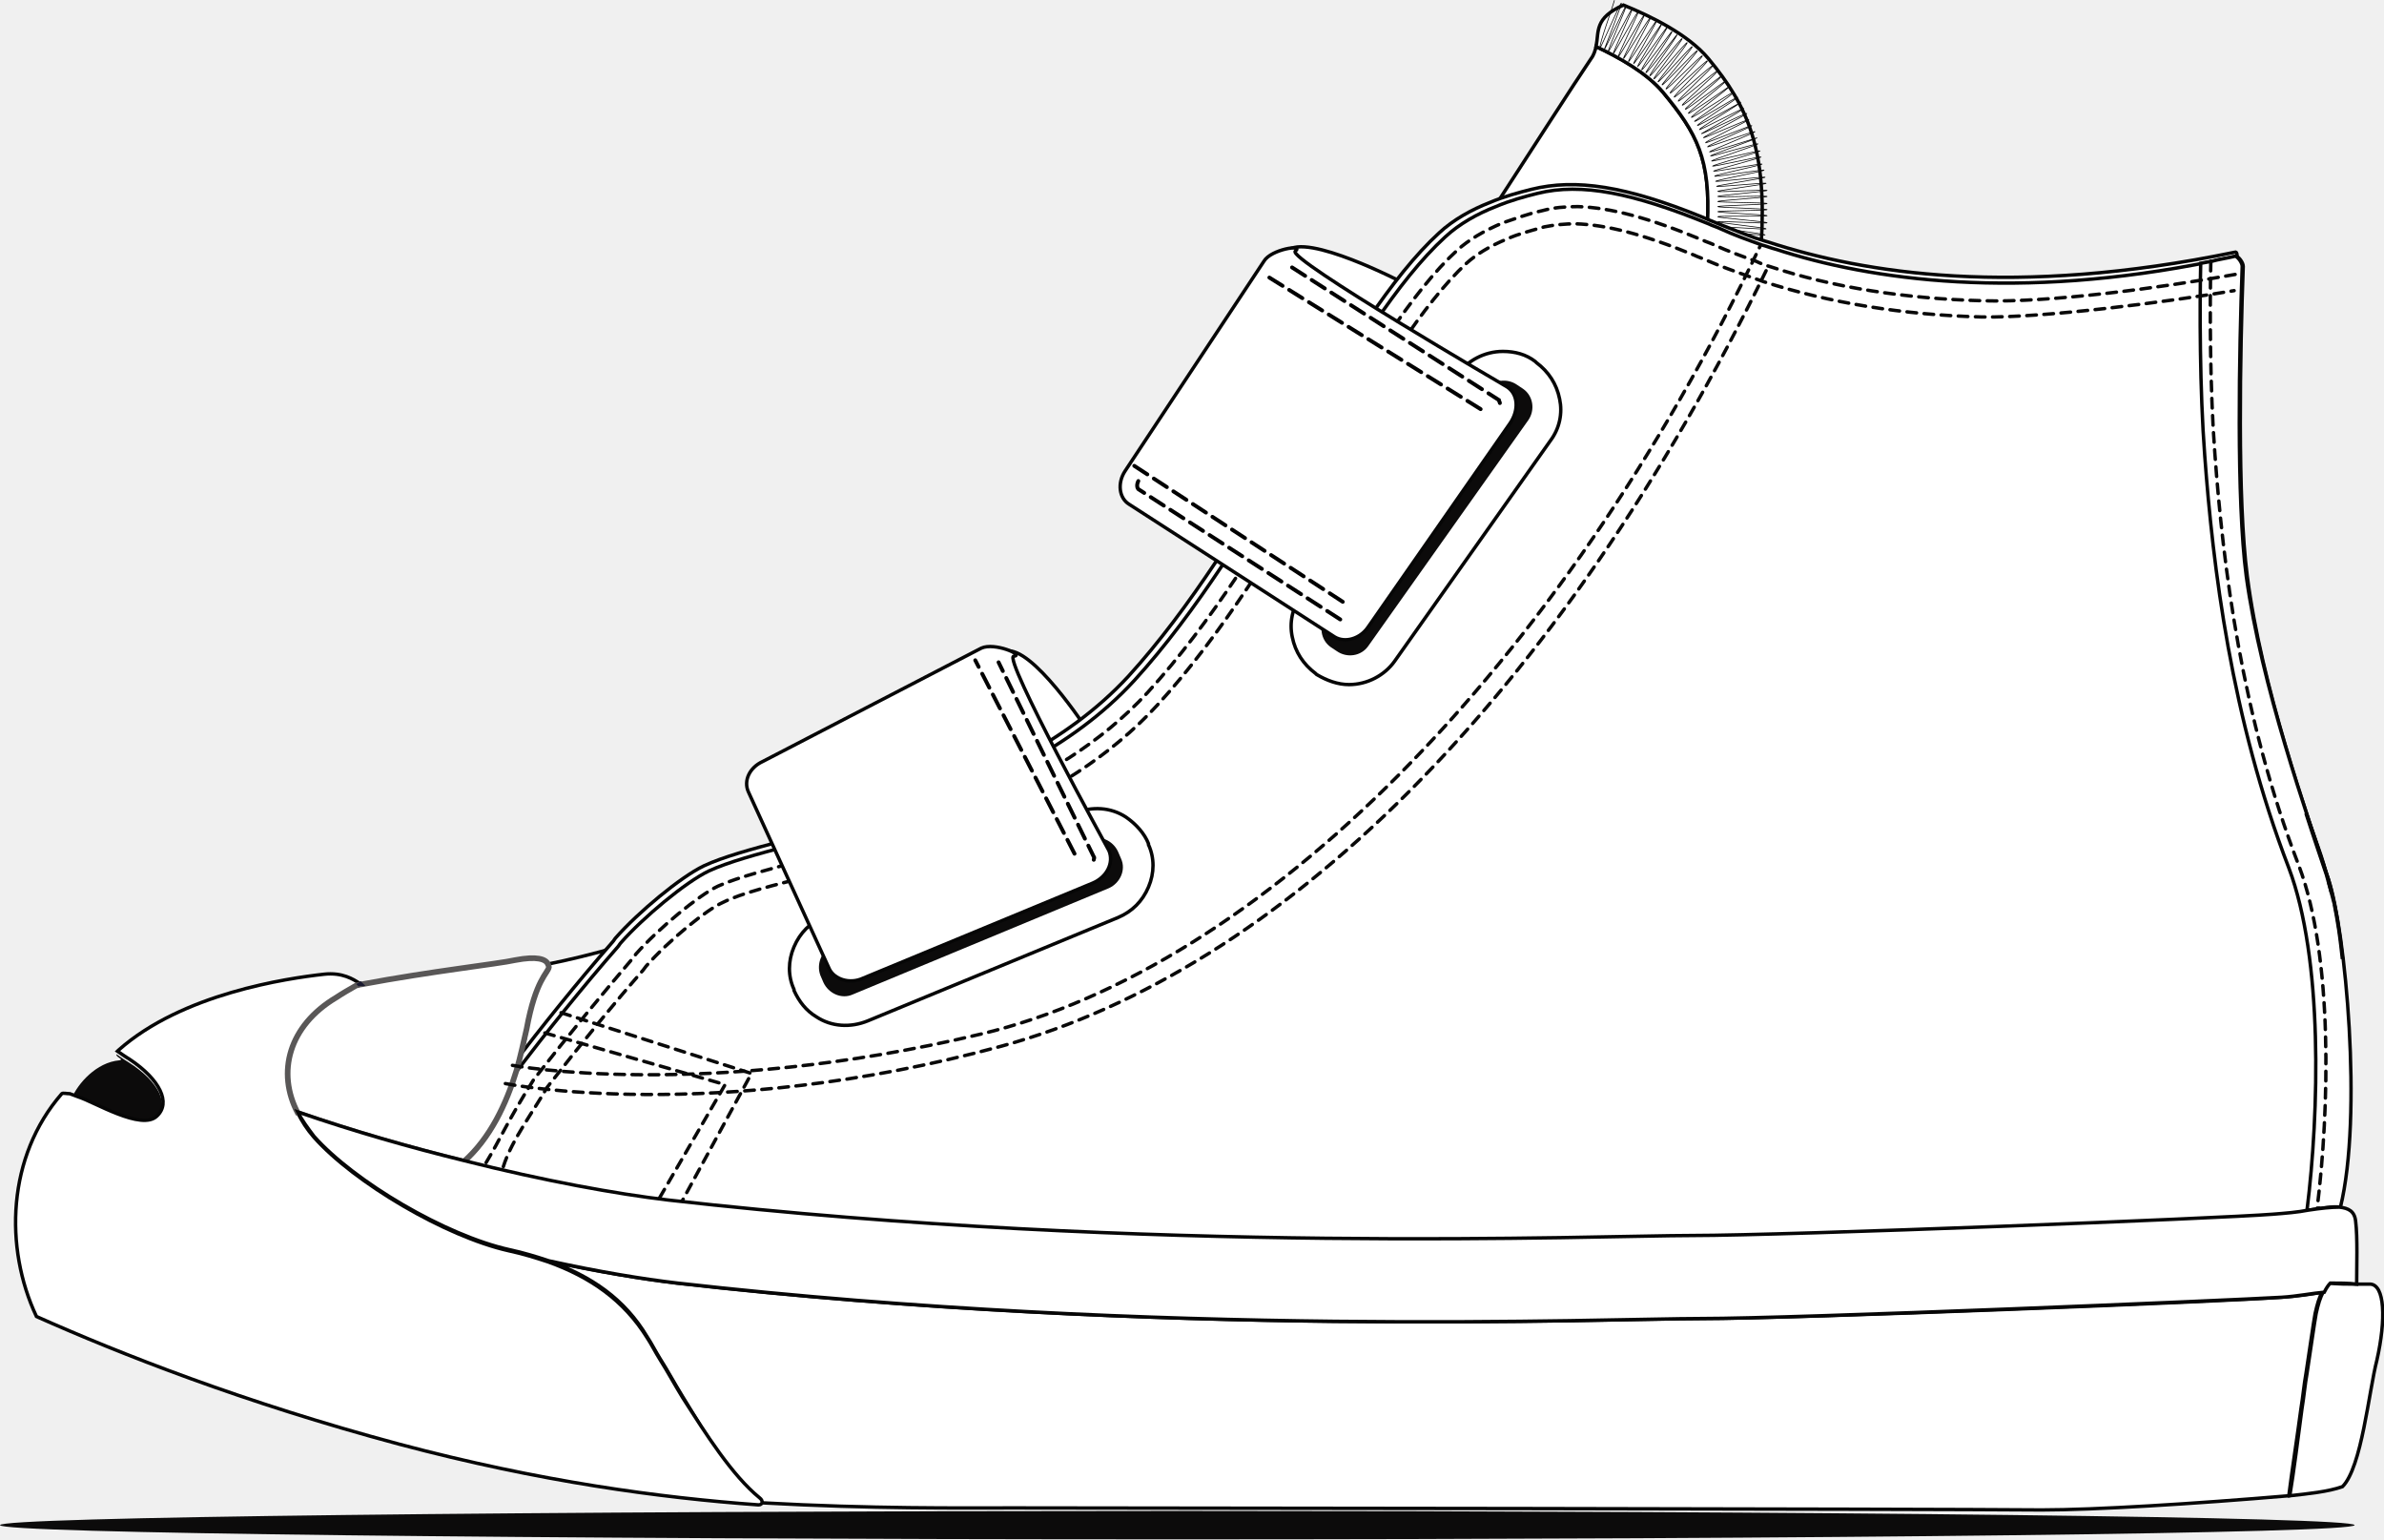
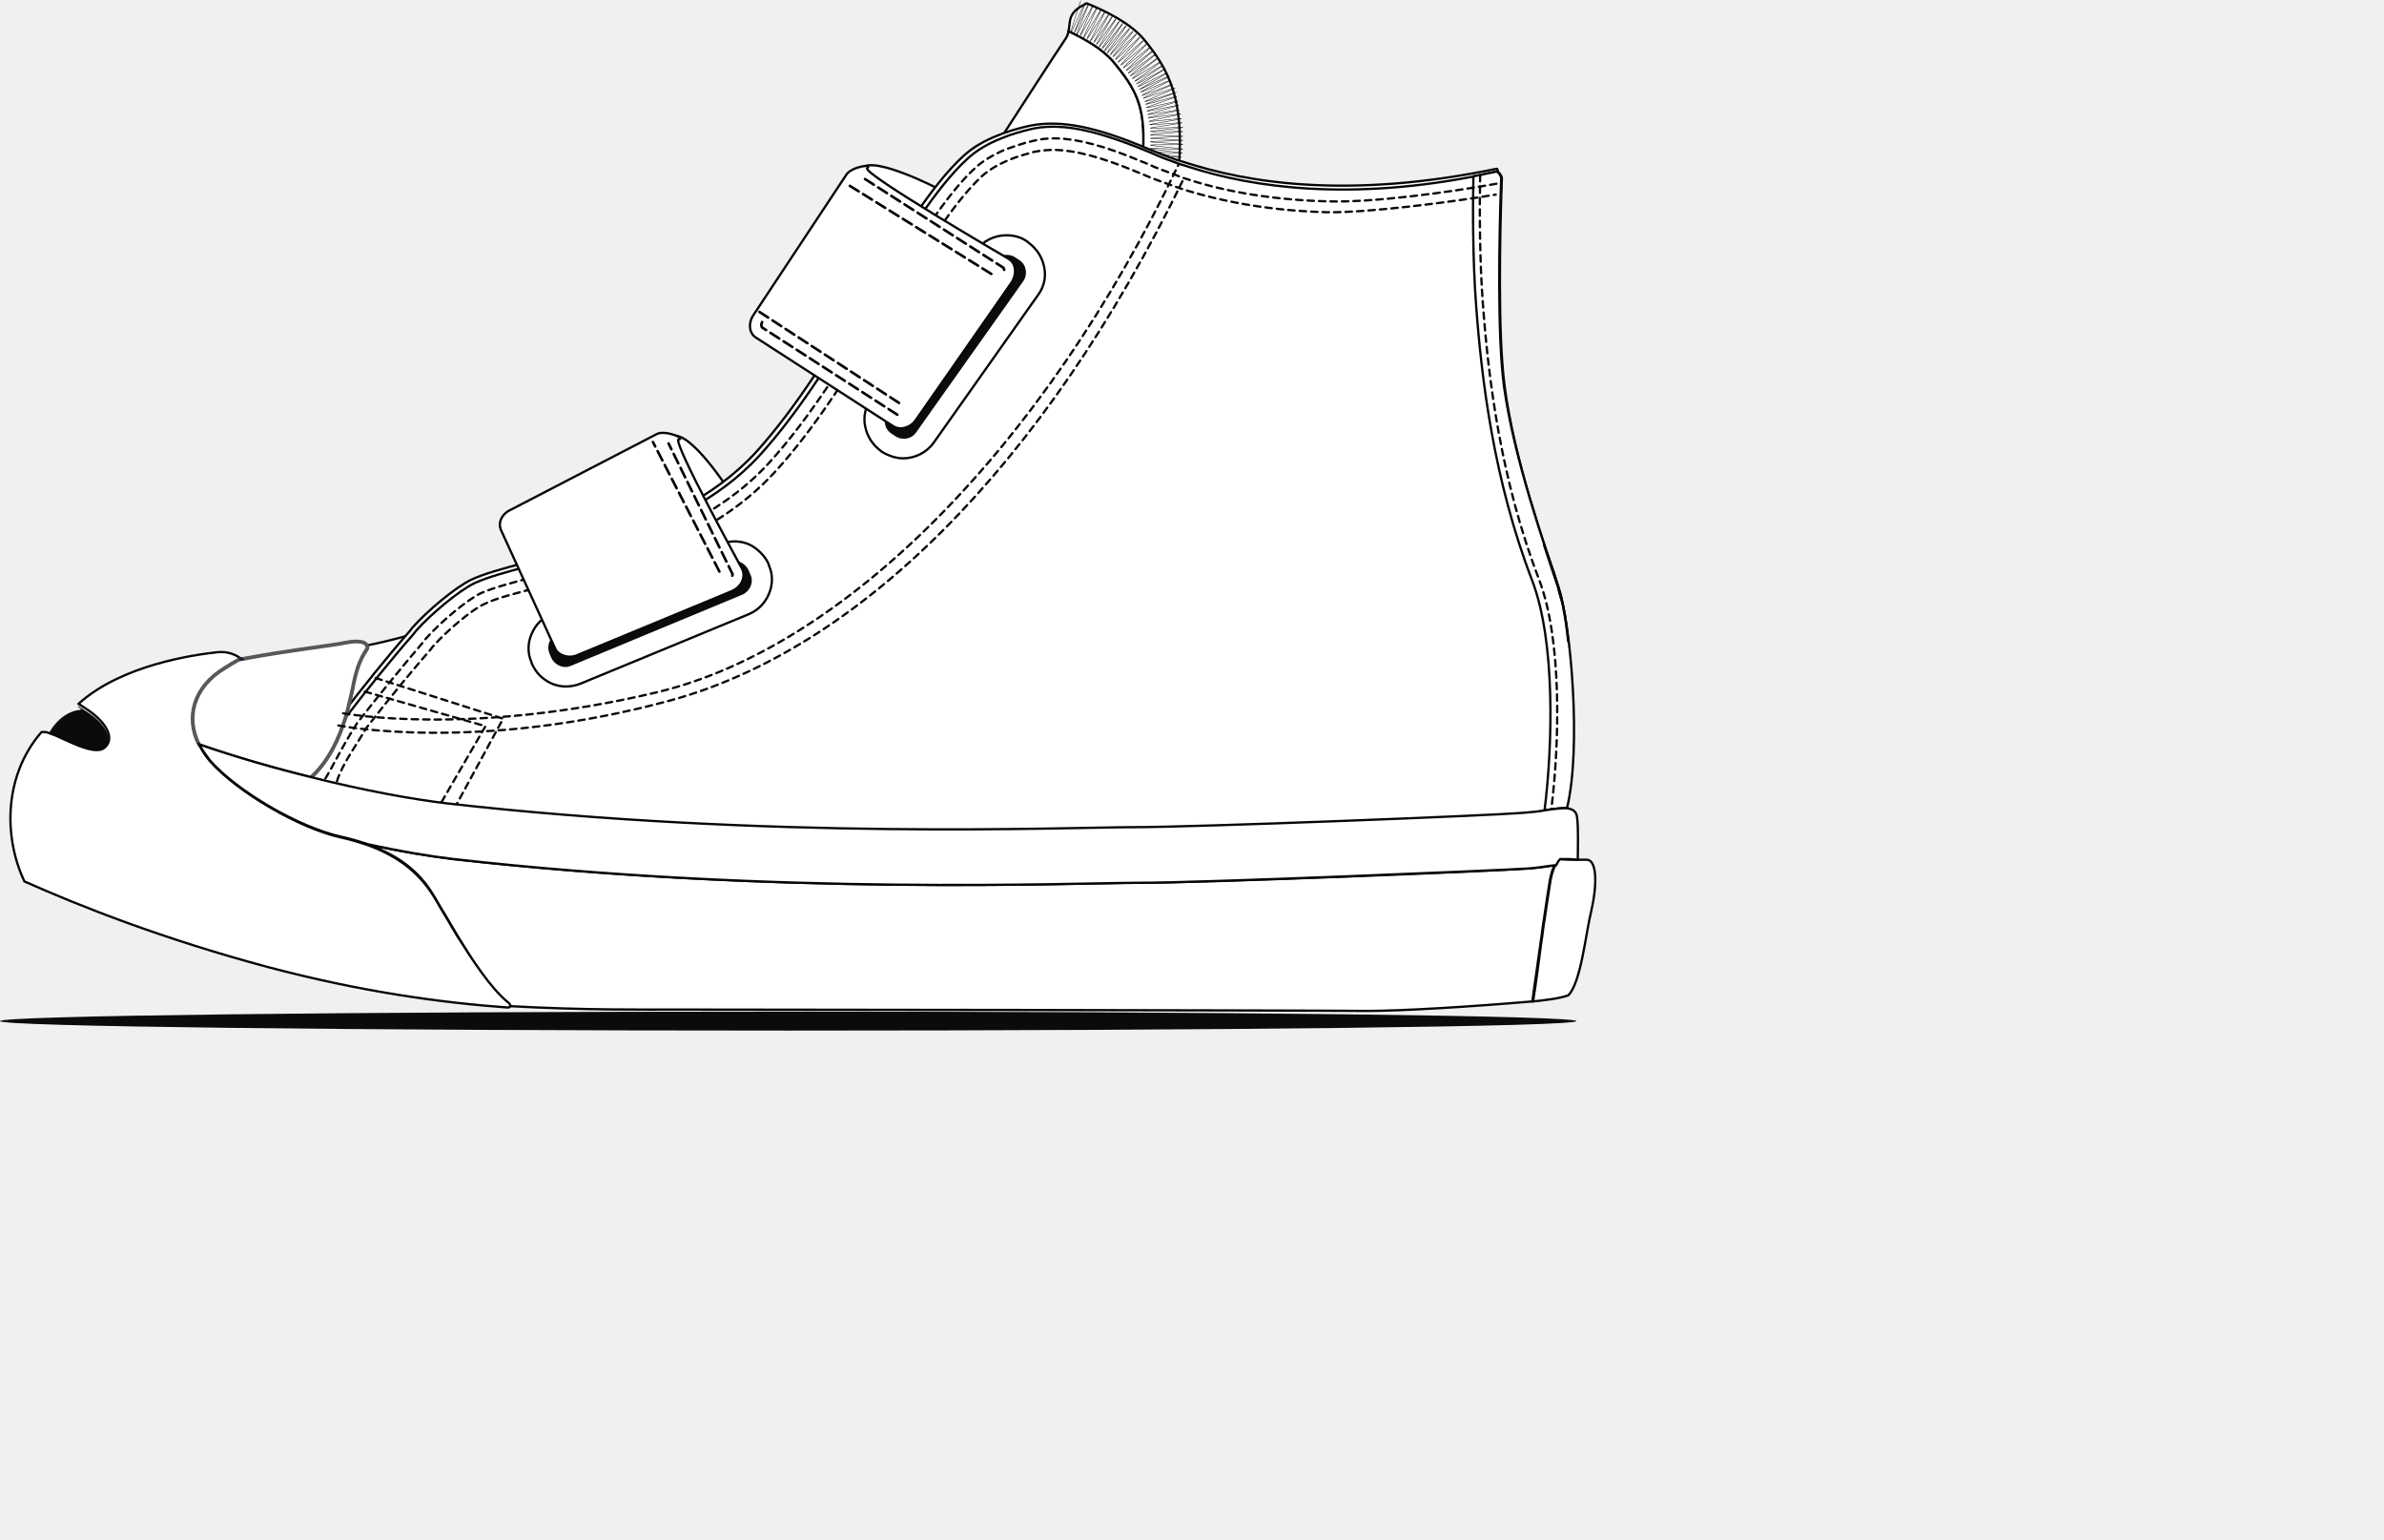
- <svg xmlns="http://www.w3.org/2000/svg" xmlns:xlink="http://www.w3.org/1999/xlink" version="1.1" id="图层_1" x="0px" y="0px" viewBox="0 0 235.4 152" enable-background="new 0 0 235.4 152" xml:space="preserve">
+ <svg xmlns="http://www.w3.org/2000/svg" xmlns:xlink="http://www.w3.org/1999/xlink" version="1.1" id="layer_right" x="0px" y="0px" viewBox="0 0 351.6 227.1" enable-background="new 0 0 351.6 227.1" xml:space="preserve">
  <g style="transform:rotateY(180deg) translate(-100%, 0);">
    <defs>
      <clipPath id="clipPath2">
        <path fill="#FFFFFF" d="M229.9,86.8c-2.1-6.4-6.6-19-8-29.9c-1-7.6-0.7-22.3-0.4-30.6c0-0.4-0.5-1-0.7-1c-0.8,0.2-1.6,0.3-2.3,0.5  c-19.2,3.9-33.7,1.9-43.2-1.2c-0.4-0.1-0.9-0.3-1.3-0.4c-1.4-0.5-2.8-1-4.1-1.6c-0.4-0.2-0.8-0.3-1.2-0.5c-7.4-3-12.5-4.1-16.9-3  c-1.2,0.3-2.7,0.7-4.1,1.3c-1.8,0.7-3.6,1.7-5,3c-9.4,8.6-18.4,30.3-30.7,43.8C99.6,80.7,77.6,82.5,70,86c-2.3,1.1-6.5,4.6-8.7,7.1  c-0.1,0.1-0.2,0.3-0.3,0.4c-3.5,4-7.1,8.5-10,12.3c-1,3.2-2.6,6.7-5.2,9c7.9,2,15.1,3.3,20.2,3.9c47.7,5.4,91.8,3.5,101.1,3.5  c9.3,0,52.3-1.8,57.3-2.1c1.3-0.1,2.5-0.3,3.5-0.4c1.3-0.2,2.3-0.4,3.1-0.3C233.2,110.2,231.5,91.8,229.9,86.8" />
      </clipPath>
    </defs>
    <path fill="#FFFFFF" d="M107.3,72c0,0-5.4-8.3-8-7.7c-2.5,0.6,4,9.4,4,9.4L107.3,72z" />
    <path fill="none" stroke="#060606" stroke-width="0.339" d="M107.3,72c0,0-5.4-8.3-8-7.7c-2.5,0.6,4,9.4,4,9.4L107.3,72z" />
    <path fill="#FFFFFF" d="M138.5,27.9c0,0-9.6-5-11.4-3.1c-1.8,1.8,8.9,6.7,8.9,6.7L138.5,27.9z" />
    <path fill="none" stroke="#060606" stroke-width="0.339" d="M138.5,27.9c0,0-9.6-5-11.4-3.1c-1.8,1.8,8.9,6.7,8.9,6.7L138.5,27.9z" />
    <path fill="#0C0B0B" d="M232.5,150.6c0,0.8-52,1.4-116.2,1.4C52,152,0,151.4,0,150.6c0-0.8,52-1.4,116.2-1.4  C180.4,149.2,232.5,149.8,232.5,150.6" />
    <path class="left_side front_part_5" fill="#0C0B0B" d="M15.4,110.5c1.4-1.4,0.3-3.7-2.7-5.6c-0.5-0.3-0.9-0.6-1.2-0.8c-0.1,0.3,0.8,0.5,0.3,0.6  c-2.3,0.2-4.1,2.3-4.7,3.7c0,0.1-0.2,0.1-0.4,0.1c0.3,0.1,0.5,0.2,0.8,0.3C9.2,109.1,14,112,15.4,110.5" />
    <path fill="#FFFFFF" d="M54.2,95.6c-0.1,0.6-1.4,1.2-2.2,6.1c-0.2,1.2-0.5,2.6-1,4.1c2.9-3.7,6.5-8.2,10-12.3  c-2.4,0.7-4.9,1.3-6.9,1.7C54.2,95.4,54.2,95.5,54.2,95.6" />
    <path fill="none" stroke="#060606" stroke-width="0.339" d="M54.2,95.6c-0.1,0.6-1.4,1.2-2.2,6.1c-0.2,1.2-0.5,2.6-1,4.1  c2.9-3.7,6.5-8.2,10-12.3c-2.4,0.7-4.9,1.3-6.9,1.7C54.2,95.4,54.2,95.5,54.2,95.6z" />
    <path fill="#FFFFFF" d="M168.6,22.1c0.3-6.4-1-8.9-4.4-13c-1.6-1.9-4.2-3.4-6.6-4.5c-0.1,0.4-0.2,0.8-0.5,1.2  c-1.3,1.9-7.1,10.9-9.5,14.6c1.4-0.6,2.9-1,4.1-1.3C156.1,18.1,161.2,19.1,168.6,22.1" />
    <path fill="none" stroke="#060606" stroke-width="0.339" d="M168.6,22.1c0.3-6.4-1-8.9-4.4-13c-1.6-1.9-4.2-3.4-6.6-4.5  c-0.1,0.4-0.2,0.8-0.5,1.2c-1.3,1.9-7.1,10.9-9.5,14.6c1.4-0.6,2.9-1,4.1-1.3C156.1,18.1,161.2,19.1,168.6,22.1z" />
    <path fill="#FFFFFF" d="M164.2,9.1c3.4,4.1,4.7,6.6,4.4,13c0.4,0.2,0.8,0.3,1.2,0.5c1.3,0.5,2.6,1.1,4.1,1.6  c0.6-9.4-1.3-13.7-5.2-18.4c-2-2.4-5.7-4.2-8.4-5.3c-2.9,1.3-2.4,2.6-2.7,4.1C159.9,5.7,162.6,7.2,164.2,9.1" />
    <path fill="none" stroke="#060606" stroke-width="0.339" d="M164.2,9.1c3.4,4.1,4.7,6.6,4.4,13c0.4,0.2,0.8,0.3,1.2,0.5  c1.3,0.5,2.6,1.1,4.1,1.6c0.6-9.4-1.3-13.7-5.2-18.4c-2-2.4-5.7-4.2-8.4-5.3c-2.9,1.3-2.4,2.6-2.7,4.1  C159.9,5.7,162.6,7.2,164.2,9.1z" />
    <path fill="none" stroke="#090909" stroke-width="7.200000e-002" stroke-linecap="round" stroke-miterlimit="10" d="M159.4,0  c0.1,0-1.6,4.6-1.4,4.7c0.1,0,2-4.5,2.1-4.4c0.1,0-1.7,4.6-1.7,4.6c0.1,0,2.1-4.4,2.2-4.4c0.1,0-1.9,4.5-1.8,4.6  c0.1,0,2.3-4.3,2.4-4.3c0.1,0-2,4.5-1.9,4.5c0.1,0,2.4-4.3,2.5-4.2c0.1,0-2.1,4.4-2,4.5c0.1,0,2.5-4.2,2.6-4.2  c0.1,0-2.2,4.4-2.1,4.4c0.1,0,2.6-4.2,2.7-4.1c0.1,0-2.3,4.3-2.2,4.4c0.1,0,2.7-4.1,2.8-4.1c0.1,0-2.4,4.3-2.3,4.3  c0.1,0,2.8-4,2.8-4c0.1,0.1-2.5,4.2-2.4,4.3c0.1,0,2.9-4,2.9-3.9c0.1,0.1-2.6,4.1-2.5,4.2c0.1,0.1,3-3.9,3-3.8  c0.1,0.1-2.7,4.1-2.6,4.1c0.1,0.1,3.1-3.8,3.1-3.8c0.1,0.1-2.8,4-2.7,4.1c0.1,0.1,3.1-3.8,3.2-3.7c0.1,0.1-2.9,3.9-2.8,4  c0.1,0.1,3.2-3.7,3.3-3.6c0.1,0.1-3,3.9-2.9,3.9c0.1,0.1,3.3-3.6,3.4-3.5c0.1,0.1-3.1,3.8-3,3.8c0.1,0.1,3.4-3.5,3.5-3.4  c0.1,0.1-3.2,3.7-3.1,3.8c0.1,0.1,3.5-3.4,3.6-3.3c0.1,0.1-3.3,3.6-3.2,3.7c0.1,0.1,3.6-3.3,3.7-3.2s-3.4,3.5-3.3,3.6  c0.1,0.1,3.7-3.2,3.8-3.1c0.1,0.1-3.5,3.4-3.4,3.5c0.1,0.1,3.8-3.1,3.9-3c0.1,0.1-3.6,3.3-3.5,3.4c0.1,0.1,3.9-3,3.9-2.9  c0.1,0.1-3.7,3.2-3.6,3.3c0.1,0.1,4-2.9,4-2.8c0.1,0.1-3.8,3.1-3.7,3.2c0.1,0.1,4.1-2.7,4.1-2.7c0.1,0.1-3.9,3-3.8,3.1  c0.1,0.1,4.1-2.6,4.2-2.5c0.1,0.1-4,2.9-3.9,2.9c0.1,0.1,4.2-2.5,4.3-2.4c0,0.1-4.1,2.7-4,2.8c0,0.1,4.3-2.3,4.3-2.3  c0,0.1-4.2,2.6-4.1,2.7c0,0.1,4.4-2.2,4.4-2.1c0,0.1-4.2,2.5-4.2,2.5c0,0.1,4.4-2.1,4.5-2c0,0.1-4.3,2.3-4.3,2.4  c0,0.1,4.5-1.9,4.5-1.8c0,0.1-4.4,2.2-4.3,2.3c0,0.1,4.6-1.8,4.6-1.7s-4.5,2-4.4,2.1c0,0.1,4.6-1.6,4.7-1.5c0,0.1-4.5,1.9-4.5,2  c0,0.1,4.7-1.4,4.7-1.4c0,0.1-4.6,1.7-4.6,1.8c0,0.1,4.7-1.3,4.7-1.2c0,0.1-4.6,1.6-4.6,1.7c0,0.1,4.8-1.1,4.8-1  c0,0.1-4.7,1.4-4.7,1.5c0,0.1,4.8-1,4.8-0.9c0,0.1-4.7,1.3-4.7,1.4c0,0.1,4.8-0.8,4.8-0.7c0,0.1-4.8,1.1-4.7,1.2  c0,0.1,4.9-0.7,4.9-0.6c0,0.1-4.8,1-4.8,1.1c0,0.1,4.9-0.5,4.9-0.4c0,0.1-4.8,0.8-4.8,0.9c0,0.1,4.9-0.4,4.9-0.3  c0,0.1-4.8,0.7-4.8,0.8c0,0.1,4.9-0.2,4.9-0.1c0,0.1-4.9,0.5-4.9,0.6s4.9-0.1,4.9,0c0,0.1-4.9,0.4-4.9,0.5c0,0.1,4.9,0.1,4.9,0.2  c0,0.1-4.9,0.2-4.9,0.3c0,0.1,4.9,0.2,4.9,0.3c0,0.1-4.9,0.1-4.9,0.2c0,0.1,4.9,0.3,4.9,0.4c0,0.1-4.9,0-4.9,0.1  c0,0.1,4.9,0.5,4.9,0.6c0,0.1-4.9-0.2-4.9-0.1c0,0.1,4.9,0.6,4.8,0.7c0,0.1-4.9-0.3-4.9-0.2c0,0.1,4.8,0.7,4.8,0.8  c0,0.1-4.9-0.4-4.9-0.3c0,0.1,4.8,0.8,4.8,0.9c0,0.1-4.9-0.5-4.9-0.4c0,0.1,4.8,0.9,4.8,1c0,0.1-4.9-0.6-4.9-0.5  c0,0.1,4.8,1.1,4.8,1.1c0,0.1-4.8-0.7-4.9-0.6c0,0.1,4.8,1.2,4.7,1.3c0,0.1-4.8-0.8-4.8-0.8" />
    <path fill="#FFFFFF" d="M226.2,86.7c-2.1-6.4-6.6-19-8-29.9c-1-7.8,3.8-32.5,2.5-31.9c-21.8,4.5-36.6,2.1-46.1-1  c-0.4-0.1-0.9-0.3-1.3-0.4c-1.4-0.5-4.9-1.9-5.3-2.1c-7.4-3-12.4-3.8-16.8-2.7c-1.2,0.3-2.7,0.7-4.1,1.3c-1.8,0.7-3.6,1.7-5,3  c-9.4,8.6-18.4,30.3-30.7,43.8C99,80.2,77,82,69.5,85.5c-2.3,1.1-6.5,4.6-8.7,7.1c-0.1,0.1-0.2,0.3-0.3,0.4c-3.5,4-7.1,8.5-10,12.3  c-1,3.2-2.6,6.7-5.2,9c7.9,2,15.1,3.3,20.2,3.9c47.7,5.4,91.8,3.5,101.1,3.5c9.3,0,52.3-1.8,57.3-2.1c1.3-0.1,2.5-0.3,3.5-0.4  C229.6,110.1,227.9,91.6,226.2,86.7" />
    <path fill="none" stroke="#060606" stroke-width="0.339" d="M226.2,86.7c-2.1-6.4-6.6-19-8-29.9c-1-7.8,3.8-32.5,2.5-31.9  c-21.8,4.5-36.6,2.1-46.1-1c-0.4-0.1-0.9-0.3-1.3-0.4c-1.4-0.5-4.9-1.9-5.3-2.1c-7.4-3-12.4-3.8-16.8-2.7c-1.2,0.3-2.7,0.7-4.1,1.3  c-1.8,0.7-3.6,1.7-5,3c-9.4,8.6-18.4,30.3-30.7,43.8C99,80.2,77,82,69.5,85.5c-2.3,1.1-6.5,4.6-8.7,7.1c-0.1,0.1-0.2,0.3-0.3,0.4  c-3.5,4-7.1,8.5-10,12.3c-1,3.2-2.6,6.7-5.2,9c7.9,2,15.1,3.3,20.2,3.9c47.7,5.4,91.8,3.5,101.1,3.5c9.3,0,52.3-1.8,57.3-2.1  c1.3-0.1,2.5-0.3,3.5-0.4C229.6,110.1,227.9,91.6,226.2,86.7z" />
    <path fill="#FFFFFF" d="M229.9,86.8c-2.1-6.4-6.6-19-8-29.9c-1-7.6-0.7-22.3-0.4-30.6c0-0.4-0.5-1-0.7-1c-0.8,0.2-1.6,0.3-2.3,0.5  c-19.2,3.9-33.7,1.9-43.2-1.2c-0.4-0.1-0.9-0.3-1.3-0.4c-1.4-0.5-2.8-1-4.1-1.6c-0.4-0.2-0.8-0.3-1.2-0.5c-7.4-3-12.5-4.1-16.9-3  c-1.2,0.3-2.7,0.7-4.1,1.3c-1.8,0.7-3.6,1.7-5,3c-9.4,8.6-18.4,30.3-30.7,43.8C99.6,80.7,77.6,82.5,70,86c-2.3,1.1-6.5,4.6-8.7,7.1  c-0.1,0.1-0.2,0.3-0.3,0.4c-3.5,4-7.1,8.5-10,12.3c-1,3.2-2.6,6.7-5.2,9c7.9,2,15.1,3.3,20.2,3.9c47.7,5.4,91.8,3.5,101.1,3.5  c9.3,0,52.3-1.8,57.3-2.1c1.3-0.1,2.5-0.3,3.5-0.4c1.3-0.2,2.3-0.4,3.1-0.3C233.2,110.2,231.5,91.8,229.9,86.8" />
    <g style="clip-path:url(#clipPath2);">
      <image id="right_upload" class="right_part_1" xlink:href="" width="234" height="130" x="0" y="0" preserveAspectRatio="none" />
    </g>
    <path fill="none" stroke="#060606" stroke-width="0.339" d="M229.9,86.8c-2.1-6.4-6.6-19-8-29.9c-1-7.6-0.7-22.3-0.4-30.6  c0-0.4-0.5-1-0.7-1c-0.8,0.2-1.6,0.3-2.3,0.5c-19.2,3.9-33.7,1.9-43.2-1.2c-0.4-0.1-0.9-0.3-1.3-0.4c-1.4-0.5-2.8-1-4.1-1.6  c-0.4-0.2-0.8-0.3-1.2-0.5c-7.4-3-12.5-4.1-16.9-3c-1.2,0.3-2.7,0.7-4.1,1.3c-1.8,0.7-3.6,1.7-5,3c-9.4,8.6-18.4,30.3-30.7,43.8  C99.6,80.7,77.6,82.5,70,86c-2.3,1.1-6.5,4.6-8.7,7.1c-0.1,0.1-0.2,0.3-0.3,0.4c-3.5,4-7.1,8.5-10,12.3c-1,3.2-2.6,6.7-5.2,9  c7.9,2,15.1,3.3,20.2,3.9c47.7,5.4,91.8,3.5,101.1,3.5c9.3,0,52.3-1.8,57.3-2.1c1.3-0.1,2.5-0.3,3.5-0.4c1.3-0.2,2.3-0.4,3.1-0.3  C233.2,110.2,231.5,91.8,229.9,86.8z" />
    <path fill="#FFFFFF" d="M221.8,56.9c-1-7.6-0.7-22.3-0.4-30.6c0-0.4-0.5-1-0.7-1c-0.8,0.2-1.6,0.3-2.3,0.5c-0.6,0.1-0.6,0.1-1.1,0.2  c-0.1,4.3-0.1,12.5,0.4,19c0.8,10.9,2.6,25.9,8.3,40.7c3.4,9,3,24.1,1.8,33.8c0.1,0,0.2,0,0.2,0c1.3-0.2,2.3-0.4,3.1-0.3  c2.2-9,0.5-27.4-1.2-32.4C227.8,80.4,223.3,67.8,221.8,56.9" />
    <path fill="none" stroke="#060606" stroke-width="0.339" d="M221.8,56.9c-1-7.6-0.7-22.3-0.4-30.6c0-0.4-0.5-1-0.7-1  c-0.8,0.2-1.6,0.3-2.3,0.5c-0.6,0.1-0.6,0.1-1.1,0.2c-0.1,4.3-0.1,12.5,0.4,19c0.8,10.9,2.6,25.9,8.3,40.7c3.4,9,3,24.1,1.8,33.8  c0.1,0,0.2,0,0.2,0c1.3-0.2,2.3-0.4,3.1-0.3c2.2-9,0.5-27.4-1.2-32.4C227.8,80.4,223.3,67.8,221.8,56.9z" />
    <path fill="none" stroke="#090909" stroke-width="0.339" stroke-linecap="round" stroke-miterlimit="10" stroke-dasharray="0.948,0.745" d="  M218.3,25.8c-0.1,4.3-0.1,12.5,0.4,19c0.8,10.9,2.6,25.9,8.3,40.7c3.4,9,3,24.1,1.8,33.8c0.1,0,0.2,0,0.2,0" />
    <path fill="none" stroke="#090909" stroke-width="0.339" stroke-linecap="round" stroke-miterlimit="10" stroke-dasharray="0.948,0.745" d="  M220.7,27.1c-7.2,1.3-18.3,2.8-24.9,2.6c-7.6-0.2-14.8-1.3-21.1-3.4c-0.4-0.1-0.9-0.3-1.3-0.5c-1.4-0.5-2.8-1-4.1-1.6  c-0.4-0.2-0.8-0.3-1.2-0.5c-5.3-2.2-9.1-3.2-12.3-3.3c-1.3,0-2.4,0.1-3.5,0.4c-1.4,0.3-2.7,0.8-3.9,1.2c-1.9,0.8-3.4,1.7-4.5,2.7  c-4.5,4.1-9.1,11.7-13.9,19.7c-5.1,8.4-10.4,17.1-16.7,24c-9.2,10-23.3,13.7-33.5,16.4c-3.7,1-6.9,1.8-8.9,2.7  c-1.9,0.9-5.9,4.2-8.1,6.7l-0.3,0.4c-2.9,3.4-6.2,7.4-9.8,12c-2.7,4.3-3.3,5.9-4.7,8.2" />
    <path fill="none" stroke="#090909" stroke-width="0.339" stroke-linecap="round" stroke-miterlimit="10" stroke-dasharray="0.948,0.745" d="  M49.7,115.2c0.8-2.6,3.2-5.8,4.3-7.8c3.5-4.5,6.7-8.4,9.5-11.6l0.3-0.4c2.3-2.6,6-5.6,7.6-6.3c1.8-0.9,5-1.7,8.6-2.6  c10.5-2.7,24.8-6.5,34.3-16.9c6.4-7,11.7-15.8,16.9-24.3c4.8-7.9,9.3-15.3,13.6-19.3c1-0.9,2.3-1.7,4-2.4c1.1-0.5,2.3-0.8,3.7-1.2  c1-0.2,2-0.3,3.1-0.3c3,0.1,6.6,1,11.7,3.1c0.4,0.2,0.8,0.3,1.2,0.5c1.4,0.6,2.8,1.1,4.2,1.6c0.5,0.2,0.9,0.3,1.4,0.5  c6.5,2.1,13.8,3.3,21.6,3.5c6.1,0.1,18.4-1.5,24.9-2.6" />
    <path class="left_part_2 right_part_2" fill="#FFFFFF" d="M225.2,128.1c-5,0.4-47.9,2.1-57.3,2.1c-9.3,0-53.5,1.9-101.1-3.5c-3.3-0.4-7.7-1.1-12.7-2.2  c4.3,1.5,7.6,3.8,9.8,7.5c0.4,0.6,0.8,1.4,1.3,2.2c0.7,1.1,1.4,2.4,2.2,3.7c2.5,4.1,5,8.3,7.9,10.5c10.8,0.6,19.5,0.5,24.8,0.5  c10.3,0,90.2,0.1,101.5,0.2c5.2,0,15-0.6,24.4-1.4c0.3-2.4,0.8-5.6,1.2-8.6c0.2-1.2,0.3-2.4,0.5-3.5c0.4-2.6,0.7-4.8,0.9-5.9  c0.2-0.9,0.4-1.6,0.7-2.1C228.2,127.8,226.8,128,225.2,128.1" />
    <path fill="none" stroke="#060606" stroke-width="0.339" d="M225.2,128.1c-5,0.4-47.9,2.1-57.3,2.1c-9.3,0-53.5,1.9-101.1-3.5  c-3.3-0.4-7.7-1.1-12.7-2.2c4.3,1.5,7.6,3.8,9.8,7.5c0.4,0.6,0.8,1.4,1.3,2.2c0.7,1.1,1.4,2.4,2.2,3.7c2.5,4.1,5,8.3,7.9,10.5  c10.8,0.6,19.5,0.5,24.8,0.5c10.3,0,90.2,0.1,101.5,0.2c5.2,0,15-0.6,24.4-1.4c0.3-2.4,0.8-5.6,1.2-8.6c0.2-1.2,0.3-2.4,0.5-3.5  c0.4-2.6,0.7-4.8,0.9-5.9c0.2-0.9,0.4-1.6,0.7-2.1C228.2,127.8,226.8,128,225.2,128.1z" />
    <path class="front_part_3" fill="#FFFFFF" d="M67.4,138c-0.8-1.3-1.5-2.6-2.2-3.7c-0.5-0.8-0.9-1.6-1.3-2.2c-2.3-3.7-5.6-6-9.8-7.5  c-1.2-0.4-2.5-0.8-3.9-1.1C44,122.1,35,116.8,31,112.3c-0.7-0.8-1.2-1.6-1.6-2.4c-2.1-4.1-0.9-8.7,3.8-11.4c0.6-0.4,1.3-0.8,2-1.2  c0.1-0.1,0.2-0.1,0.3-0.2c-0.6-0.4-1.7-1.1-3.5-0.9c-3.6,0.4-14,1.9-20.3,7.5c-0.1,0.1-0.1,0.1-0.1,0.1c0.3,0.2,0.7,0.5,1.2,0.8  c3,2,4.1,4.3,2.7,5.6c-1.5,1.5-6.2-1.4-7.8-1.9c-0.3-0.1-0.5-0.2-0.8-0.3c-0.3,0-0.7-0.1-0.8,0c-5.4,6.2-5.7,15.2-2.5,22  c8.3,3.7,20.5,8.5,35.8,12.6c13.9,3.7,25.8,5.3,35.5,6c0.4,0,0.5-0.4,0.1-0.7C72.3,145.7,69.7,141.6,67.4,138" />
    <path fill="none" stroke="#060606" stroke-width="0.339" d="M67.4,138c-0.8-1.3-1.5-2.6-2.2-3.7c-0.5-0.8-0.9-1.6-1.3-2.2  c-2.3-3.7-5.6-6-9.8-7.5c-1.2-0.4-2.5-0.8-3.9-1.1C44,122.1,35,116.8,31,112.3c-0.7-0.8-1.2-1.6-1.6-2.4c-2.1-4.1-0.9-8.7,3.8-11.4  c0.6-0.4,1.3-0.8,2-1.2c0.1-0.1,0.2-0.1,0.3-0.2c-0.6-0.4-1.7-1.1-3.5-0.9c-3.6,0.4-14,1.9-20.3,7.5c-0.1,0.1-0.1,0.1-0.1,0.1  c0.3,0.2,0.7,0.5,1.2,0.8c3,2,4.1,4.3,2.7,5.6c-1.5,1.5-6.2-1.4-7.8-1.9c-0.3-0.1-0.5-0.2-0.8-0.3c-0.3,0-0.7-0.1-0.8,0  c-5.4,6.2-5.7,15.2-2.5,22c8.3,3.7,20.5,8.5,35.8,12.6c13.9,3.7,25.8,5.3,35.5,6c0.4,0,0.5-0.4,0.1-0.7  C72.3,145.7,69.7,141.6,67.4,138z" />
    <path fill="#FFFFFF" d="M234,126.8c-0.3,0-0.8,0-1.4,0c-0.8,0-1.7,0-2.6-0.1c-0.2,0.2-0.4,0.5-0.6,0.9c-0.3,0.5-0.5,1.2-0.7,2.1  c-0.2,1.1-0.5,3.3-0.9,5.9c-0.2,1.1-0.3,2.3-0.5,3.5c-0.4,3-0.8,6.2-1.2,8.6c1.8-0.2,3.8-0.4,5.2-0.9c1.9-1.9,2.6-9.4,3.4-12.5  C235.6,130.3,235.5,126.8,234,126.8" />
    <path fill="none" stroke="#060606" stroke-width="0.339" d="M234,126.8c-0.3,0-0.8,0-1.4,0c-0.8,0-1.7,0-2.6-0.1  c-0.2,0.2-0.4,0.5-0.6,0.9c-0.3,0.5-0.5,1.2-0.7,2.1c-0.2,1.1-0.5,3.3-0.9,5.9c-0.2,1.1-0.3,2.3-0.5,3.5c-0.4,3-0.8,6.2-1.2,8.6  c1.8-0.2,3.8-0.4,5.2-0.9c1.9-1.9,2.6-9.4,3.4-12.5C235.6,130.3,235.5,126.8,234,126.8z" />
    <path class="front_part_2" fill="#FFFFFF" d="M54.1,95.2c-0.2-0.5-1.1-0.8-3.2-0.4c-1.8,0.4-8.3,1.1-15.2,2.4c-0.2,0-0.3,0.1-0.5,0.1  c-0.7,0.4-1.4,0.8-2,1.2c-4.7,2.8-5.9,7.4-3.8,11.4c5.5,1.9,11.1,3.5,16.4,4.8c2.6-2.3,4.2-5.7,5.2-9c0.4-1.4,0.7-2.8,1-4.1  c0.9-4.9,2.1-5.5,2.2-6.1C54.2,95.5,54.2,95.4,54.1,95.2" />
    <path fill="none" stroke="#595757" stroke-width="0.556" d="M54.1,95.2c-0.2-0.5-1.1-0.8-3.2-0.4c-1.8,0.4-8.3,1.1-15.2,2.4  c-0.2,0-0.3,0.1-0.5,0.1c-0.7,0.4-1.4,0.8-2,1.2c-4.7,2.8-5.9,7.4-3.8,11.4c5.5,1.9,11.1,3.5,16.4,4.8c2.6-2.3,4.2-5.7,5.2-9  c0.4-1.4,0.7-2.8,1-4.1c0.9-4.9,2.1-5.5,2.2-6.1C54.2,95.5,54.2,95.4,54.1,95.2z" />
    <path fill="#FFFFFF" d="M35.7,97.2c0,0-0.1-0.1-0.1-0.1c-0.1,0.1-0.2,0.1-0.3,0.2C35.4,97.2,35.5,97.2,35.7,97.2" />
    <path fill="none" stroke="#19192F" stroke-width="0.325" stroke-miterlimit="10" d="M35.7,97.2c0,0-0.1-0.1-0.1-0.1  c-0.1,0.1-0.2,0.1-0.3,0.2C35.4,97.2,35.5,97.2,35.7,97.2z" />
    <polyline fill="none" stroke="#090909" stroke-width="0.339" stroke-linecap="round" stroke-miterlimit="10" stroke-dasharray="0.948,0.745" points="  53.8,102 71.6,107.1 65,118.5 " />
    <polyline fill="none" stroke="#090909" stroke-width="0.339" stroke-linecap="round" stroke-miterlimit="10" stroke-dasharray="0.948,0.745" points="  55.4,100 74.2,106 67.3,118.7 " />
    <path fill="#FFFFFF" d="M232.6,120.6c-0.1-1-0.7-1.3-1.6-1.4c-0.8,0-1.8,0.1-3.1,0.3c-1,0.2-2.2,0.3-3.5,0.4  c-5,0.4-47.9,2.1-57.3,2.1c-9.3,0-53.5,1.9-101.1-3.5c-5.1-0.6-12.3-1.9-20.2-3.9c-5.3-1.3-10.9-2.9-16.4-4.8c0.4,0.8,1,1.6,1.6,2.4  c4,4.5,13,9.8,19.3,11.2c1.4,0.3,2.7,0.7,3.9,1.1c5,1.1,9.3,1.8,12.7,2.2c47.7,5.4,91.8,3.5,101.1,3.5c9.3,0,52.3-1.8,57.3-2.1  c1.6-0.1,3-0.4,4.2-0.5c0.2-0.4,0.4-0.7,0.6-0.9c0.9,0,1.8,0,2.6,0.1C232.7,125.1,232.8,122.2,232.6,120.6" />
    <path fill="none" stroke="#060606" stroke-width="0.339" d="M232.6,120.6c-0.1-1-0.7-1.3-1.6-1.4c-0.8,0-1.8,0.1-3.1,0.3  c-1,0.2-2.2,0.3-3.5,0.4c-5,0.4-47.9,2.1-57.3,2.1c-9.3,0-53.5,1.9-101.1-3.5c-5.1-0.6-12.3-1.9-20.2-3.9  c-5.3-1.3-10.9-2.9-16.4-4.8c0.4,0.8,1,1.6,1.6,2.4c4,4.5,13,9.8,19.3,11.2c1.4,0.3,2.7,0.7,3.9,1.1c5,1.1,9.3,1.8,12.7,2.2  c47.7,5.4,91.8,3.5,101.1,3.5c9.3,0,52.3-1.8,57.3-2.1c1.6-0.1,3-0.4,4.2-0.5c0.2-0.4,0.4-0.7,0.6-0.9c0.9,0,1.8,0,2.6,0.1  C232.7,125.1,232.8,122.2,232.6,120.6z" />
    <path fill="#FFFFFF" d="M229.9,87c0.2,0.8,0.4,1.5,0.6,2.3C230.3,88.4,230.1,87.6,229.9,87" />
    <path fill="none" stroke="#060606" stroke-width="0.339" d="M229.9,87c0.2,0.8,0.4,1.5,0.6,2.3C230.3,88.4,230.1,87.6,229.9,87z" />
    <path fill="#313232" d="M230.5,89.3c0.3,1.5,0.6,3.3,0.8,5.4C231.1,92.9,230.9,91.1,230.5,89.3" />
    <path fill="none" stroke="#060606" stroke-width="0.358" stroke-miterlimit="10" d="M230.5,89.3c0.3,1.5,0.6,3.3,0.8,5.4  C231.1,92.9,230.9,91.1,230.5,89.3z" />
    <path fill="none" stroke="#090909" stroke-width="0.339" stroke-linecap="round" stroke-miterlimit="10" stroke-dasharray="0.948,0.745" d="  M50.6,105.2c0,0,18.7,3.5,46.3-3.1c27.6-6.6,57-36,76.9-77.8" />
    <path fill="none" stroke="#090909" stroke-width="0.339" stroke-linecap="round" stroke-miterlimit="10" stroke-dasharray="0.948,0.745" d="  M49.9,107c0,0,20.4,4.1,49-3.7c27.4-7.5,54.8-34,75.7-77" />
    <path fill="#313232" d="M229.9,87c-0.3-1.1-0.6-2.2-1-3.3c-0.4-1.1-0.8-2.3-1.2-3.4c0.8,2.5,1.6,4.8,2.2,6.6  C229.9,86.9,229.9,87,229.9,87" />
    <path fill="none" stroke="#060606" stroke-width="0.358" stroke-miterlimit="10" d="M229.9,87c-0.3-1.1-0.6-2.2-1-3.3  c-0.4-1.1-0.8-2.3-1.2-3.4c0.8,2.5,1.6,4.8,2.2,6.6C229.9,86.9,229.9,87,229.9,87z" />
    <path class="right_part_3" fill="#FFFFFF" d="M133.2,67.6c1.8,0,3.5-0.9,4.5-2.3l15.4-21.8c0.9-1.2,1.2-2.7,0.9-4.1c-0.3-1.5-1.1-2.7-2.3-3.6l-0.1-0.1  c-0.9-0.7-2-1-3.2-1c-1.8,0-3.5,0.9-4.5,2.3l-15.4,21.8c-0.9,1.2-1.2,2.7-0.9,4.1c0.3,1.5,1.1,2.7,2.3,3.6l0.1,0.1  C131,67.2,132.1,67.6,133.2,67.6" />
    <path fill="none" stroke="#060606" stroke-width="0.339" d="M133.2,67.6c1.8,0,3.5-0.9,4.5-2.3l15.4-21.8c0.9-1.2,1.2-2.7,0.9-4.1  c-0.3-1.5-1.1-2.7-2.3-3.6l-0.1-0.1c-0.9-0.7-2-1-3.2-1c-1.8,0-3.5,0.9-4.5,2.3l-15.4,21.8c-0.9,1.2-1.2,2.7-0.9,4.1  c0.3,1.5,1.1,2.7,2.3,3.6l0.1,0.1C131,67.2,132.1,67.6,133.2,67.6z" />
    <path fill="#0C0B0B" d="M131.4,63.9l0.6,0.4c1,0.7,2.4,0.5,3.1-0.5l15.8-22.3c0.7-1,0.5-2.4-0.5-3.1l-0.6-0.4  c-1-0.7-2.4-0.5-3.1,0.5l-15.8,22.3C130.2,61.8,130.4,63.2,131.4,63.9" />
    <path class="front_part_1" fill="#FFFFFF" d="M135.1,61.9c-0.8,1.2-2.3,1.6-3.3,1l-20.3-13.1c-1-0.6-1.2-2.1-0.4-3.3l13.7-20.7c0.7-1.2,4-1.7,3.1-1  c-0.9,0.7,20.9,13.4,20.9,13.4c1.1,0.7,1.2,2.3,0.3,3.6L135.1,61.9z" />
    <path fill="none" stroke="#060606" stroke-width="0.339" d="M135.1,61.9c-0.8,1.2-2.3,1.6-3.3,1l-20.3-13.1c-1-0.6-1.2-2.1-0.4-3.3  l13.7-20.7c0.7-1.2,4-1.7,3.1-1c-0.9,0.7,20.9,13.4,20.9,13.4c1.1,0.7,1.2,2.3,0.3,3.6L135.1,61.9z" />
    <line fill="none" stroke="#000000" stroke-width="0.384" stroke-linecap="round" stroke-miterlimit="10" stroke-dasharray="1.536,0.768" x1="146.2" y1="40.4" x2="125" y2="27.2" />
    <line fill="none" stroke="#000000" stroke-width="0.384" stroke-linecap="round" stroke-miterlimit="10" stroke-dasharray="1.536,0.768" x1="112" y1="46" x2="132.7" y2="59.5" />
    <path fill="none" stroke="#000000" stroke-width="0.384" stroke-linecap="round" stroke-miterlimit="10" stroke-dasharray="1.536,0.768" d="  M112.4,47.5c-0.2,0.4-0.1,0.7,0,0.8l20.3,13.1c0,0,0.1,0,0.2,0" />
    <path fill="none" stroke="#000000" stroke-width="0.384" stroke-linecap="round" stroke-miterlimit="10" stroke-dasharray="1.536,0.768" d="  M148.1,39.8c0-0.1-0.1-0.2-0.1-0.3l-20.9-13.4" />
    <path class="right_part_3" fill="#FFFFFF" d="M80.6,100.4c1.5,1,3.4,1.1,5.1,0.4l24.7-10.2c1.4-0.6,2.4-1.6,3-3c0.6-1.4,0.6-2.9,0-4.2l0-0.1  c-0.4-1-1.2-1.9-2.2-2.6c-1.5-1-3.4-1.1-5.1-0.4L81.4,90.5c-1.4,0.6-2.4,1.6-3,3c-0.6,1.4-0.6,2.9,0,4.2l0,0.1  C78.9,98.9,79.6,99.8,80.6,100.4" />
    <path fill="none" stroke="#060606" stroke-width="0.339" d="M80.6,100.4c1.5,1,3.4,1.1,5.1,0.4l24.7-10.2c1.4-0.6,2.4-1.6,3-3  c0.6-1.4,0.6-2.9,0-4.2l0-0.1c-0.4-1-1.2-1.9-2.2-2.6c-1.5-1-3.4-1.1-5.1-0.4L81.4,90.5c-1.4,0.6-2.4,1.6-3,3  c-0.6,1.4-0.6,2.9,0,4.2l0,0.1C78.9,98.9,79.6,99.8,80.6,100.4z" />
    <path fill="#0C0B0B" d="M81,96.3l0.3,0.7c0.5,1.1,1.8,1.7,2.9,1.2l25.3-10.5c1.1-0.5,1.7-1.8,1.2-2.9l-0.3-0.7  c-0.5-1.1-1.8-1.7-2.9-1.2L82.2,93.4C81.1,93.9,80.6,95.2,81,96.3" />
    <path class="front_part_1" fill="#FFFFFF" d="M85.2,96.6c-1.3,0.6-2.8,0.1-3.3-0.9l-8-17.5c-0.5-1.1,0.1-2.4,1.4-3l21.6-11.2c1.3-0.6,4.3,0.7,3.2,0.8  c-1.1,0.1,9.4,19.2,9.4,19.2c0.5,1.2-0.2,2.6-1.6,3.2L85.2,96.6z" />
    <path fill="none" stroke="#060606" stroke-width="0.339" d="M85.2,96.6c-1.3,0.6-2.8,0.1-3.3-0.9l-8-17.5c-0.5-1.1,0.1-2.4,1.4-3  l21.6-11.2c1.3-0.6,4.3,0.7,3.2,0.8c-1.1,0.1,9.4,19.2,9.4,19.2c0.5,1.2-0.2,2.6-1.6,3.2L85.2,96.6z" />
    <line fill="none" stroke="#000000" stroke-width="0.384" stroke-linecap="round" stroke-miterlimit="10" stroke-dasharray="1.536,0.768" x1="106.1" y1="84.3" x2="96.3" y2="65.2" />
    <path fill="none" stroke="#000000" stroke-width="0.384" stroke-linecap="round" stroke-miterlimit="10" stroke-dasharray="1.536,0.768" d="  M108,84.9c0-0.1,0.1-0.2,0-0.3l-9.4-19.2" />
  </g>
</svg>
